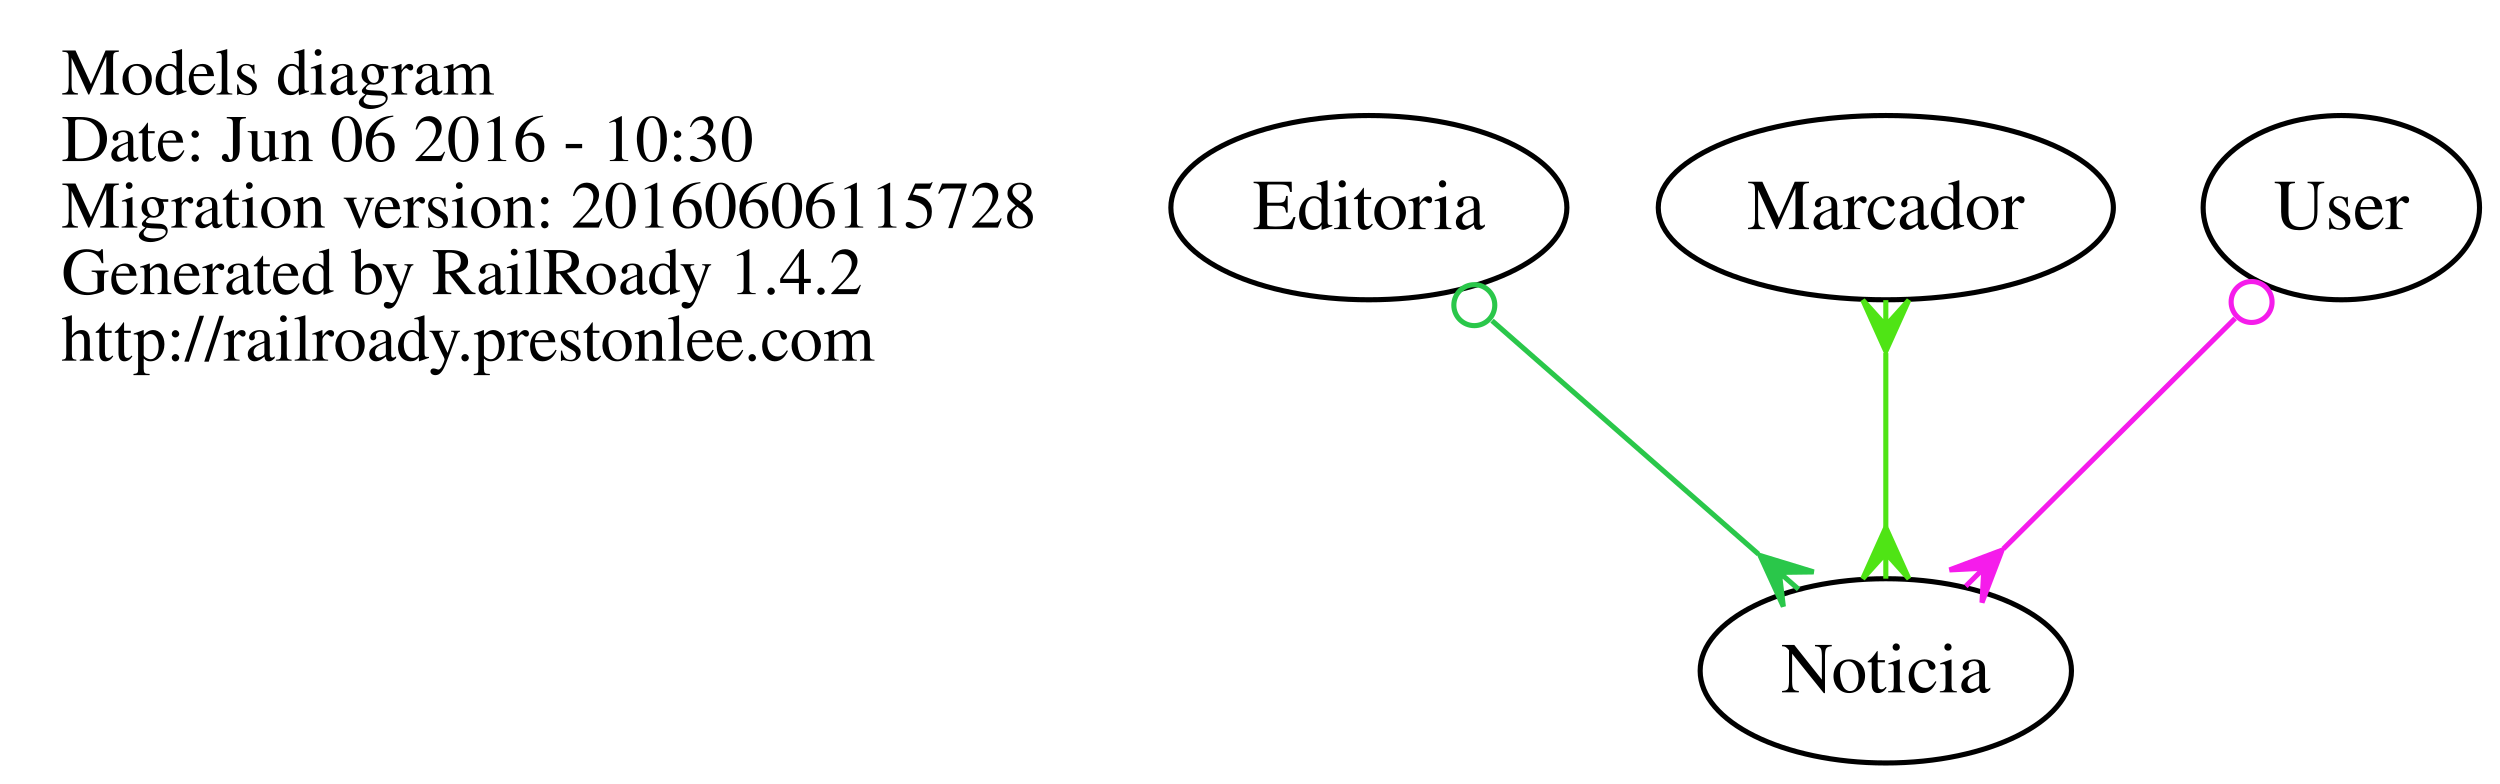
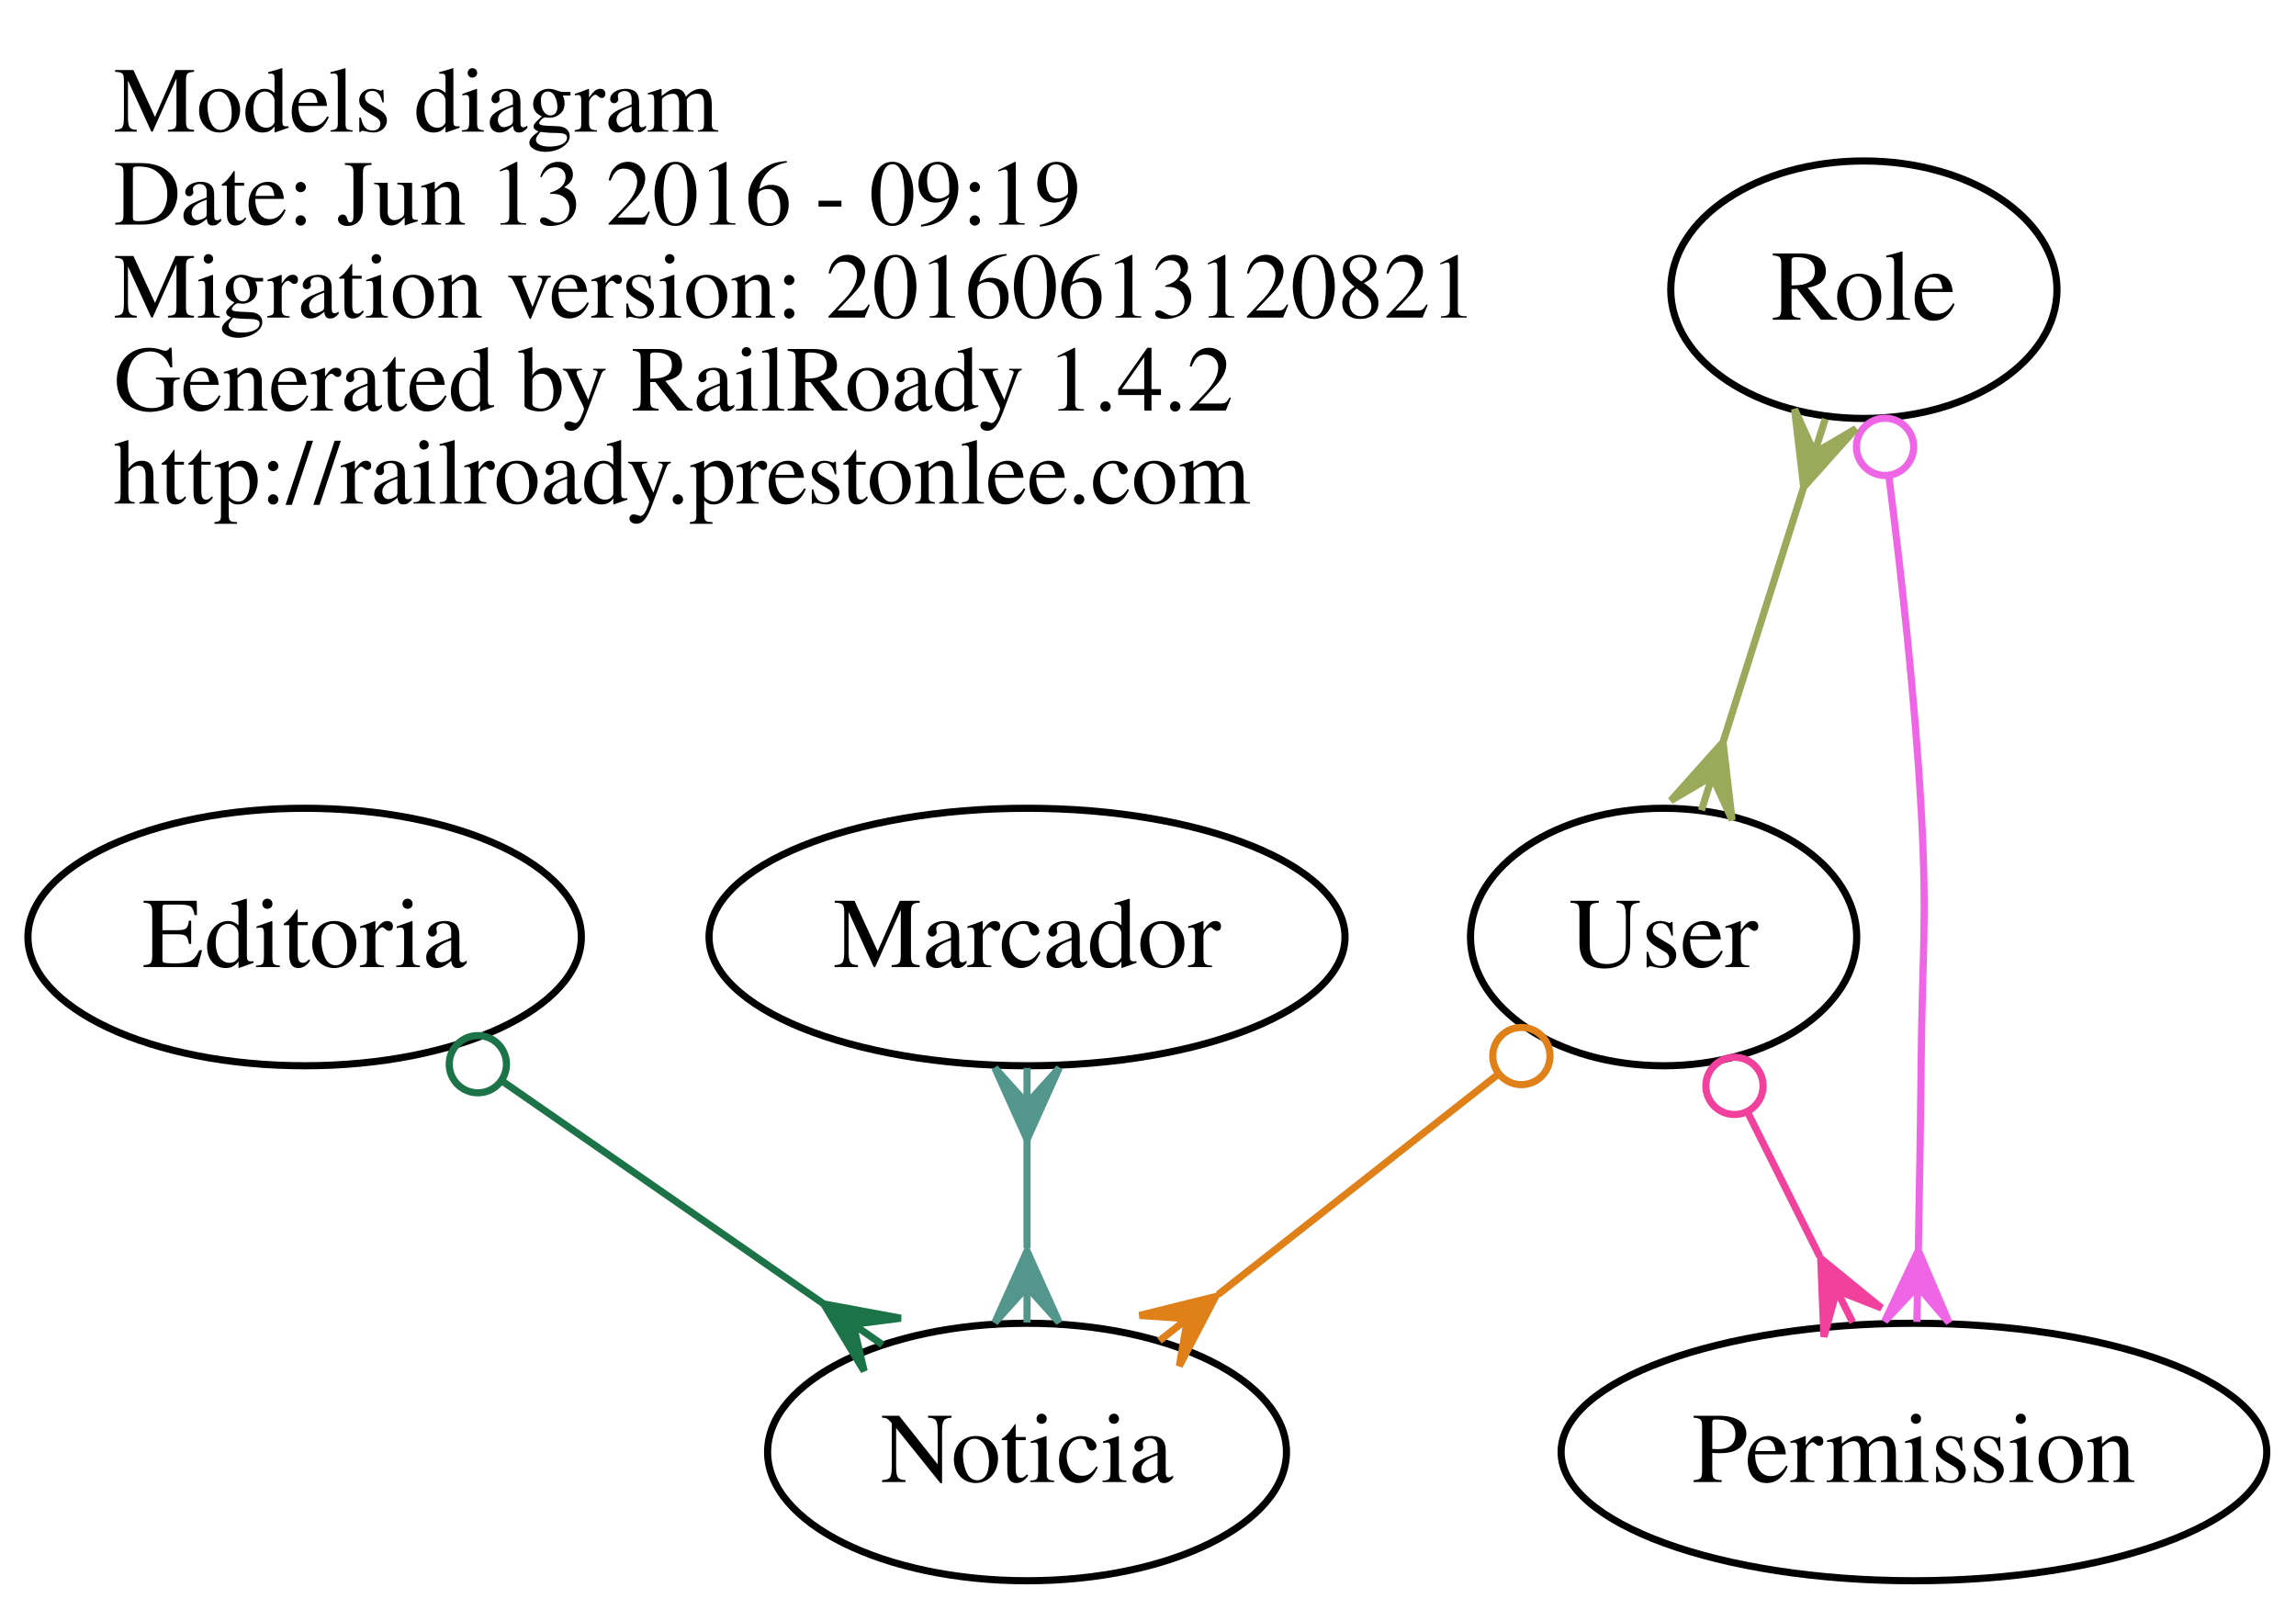
- <svg xmlns="http://www.w3.org/2000/svg" width="488pt" height="153pt" viewBox="0.00 0.00 488.45 153.00">
-   <g id="graph0" class="graph" transform="scale(1 1) rotate(0) translate(4 149)">
-     <polygon fill="none" stroke="none" points="-4,4 -4,-149 484.45,-149 484.45,4 -4,4" />
+ <svg xmlns="http://www.w3.org/2000/svg" width="321pt" height="225pt" viewBox="0.00 0.00 321.01 225.00">
+   <g id="graph0" class="graph" transform="scale(1 1) rotate(0) translate(4 221)">
+     <polygon fill="none" stroke="none" points="-4,4 -4,-221 317.008,-221 317.008,4 -4,4" />
    <g id="node1" class="node">
-       <text text-anchor="start" x="8" y="-130.6" font-family="Times,serif" font-size="13.00">Models diagram</text>
-       <text text-anchor="start" x="8" y="-117.6" font-family="Times,serif" font-size="13.00">Date: Jun 06 2016 - 10:30</text>
-       <text text-anchor="start" x="8" y="-104.6" font-family="Times,serif" font-size="13.00">Migration version: 20160606115728</text>
-       <text text-anchor="start" x="8" y="-91.6" font-family="Times,serif" font-size="13.00">Generated by RailRoady 1.4.2</text>
-       <text text-anchor="start" x="8" y="-78.6" font-family="Times,serif" font-size="13.00">http://railroady.prestonlee.com</text>
+       <text text-anchor="start" x="11.906" y="-202.6" font-family="Times,serif" font-size="13.00">Models diagram</text>
+       <text text-anchor="start" x="11.906" y="-189.6" font-family="Times,serif" font-size="13.00">Date: Jun 13 2016 - 09:19</text>
+       <text text-anchor="start" x="11.906" y="-176.6" font-family="Times,serif" font-size="13.00">Migration version: 20160613120821</text>
+       <text text-anchor="start" x="11.906" y="-163.6" font-family="Times,serif" font-size="13.00">Generated by RailRoady 1.4.2</text>
+       <text text-anchor="start" x="11.906" y="-150.6" font-family="Times,serif" font-size="13.00">http://railroady.prestonlee.com</text>
    </g>
    <g id="node2" class="node">
-       <ellipse fill="none" stroke="black" cx="263.45" cy="-108.5" rx="38.687" ry="18" />
-       <text text-anchor="middle" x="263.45" y="-104.3" font-family="Times,serif" font-size="14.00">Editoria</text>
+       <ellipse fill="none" stroke="black" cx="38.593" cy="-90" rx="38.687" ry="18" />
+       <text text-anchor="middle" x="38.593" y="-85.8" font-family="Times,serif" font-size="14.00">Editoria</text>
    </g>
    <g id="node4" class="node">
-       <ellipse fill="none" stroke="black" cx="364.45" cy="-18" rx="36.273" ry="18" />
-       <text text-anchor="middle" x="364.45" y="-13.8" font-family="Times,serif" font-size="14.00">Noticia</text>
+       <ellipse fill="none" stroke="black" cx="139.593" cy="-18" rx="36.273" ry="18" />
+       <text text-anchor="middle" x="139.593" y="-13.8" font-family="Times,serif" font-size="14.00">Noticia</text>
    </g>
    <g id="edge1" class="edge">
-       <path fill="none" stroke="#2ac74a" d="M287.515,-86.413C303.226,-72.647 323.69,-54.715 339.563,-40.807" />
-       <ellipse fill="none" stroke="#2ac74a" cx="284.051" cy="-89.448" rx="4" ry="4" />
-       <polygon fill="#2ac74a" stroke="#2ac74a" points="339.874,-40.534 350.361,-37.328 343.634,-37.239 347.395,-33.944 347.395,-33.944 347.395,-33.944 343.634,-37.239 344.429,-30.559 339.874,-40.534 339.874,-40.534" />
+       <path fill="none" stroke="#1d7348" d="M66.424,-69.712C80.318,-60.082 97.1,-48.451 111.086,-38.757" />
+       <ellipse fill="none" stroke="#1d7348" cx="62.808" cy="-72.217" rx="4" ry="4" />
+       <polygon fill="#1d7348" stroke="#1d7348" points="111.163,-38.704 121.945,-36.706 115.273,-35.856 119.382,-33.008 119.382,-33.008 119.382,-33.008 115.273,-35.856 116.819,-29.309 111.163,-38.704 111.163,-38.704" />
    </g>
    <g id="node3" class="node">
-       <ellipse fill="none" stroke="black" cx="364.45" cy="-108.5" rx="44.458" ry="18" />
-       <text text-anchor="middle" x="364.45" y="-104.3" font-family="Times,serif" font-size="14.00">Marcador</text>
+       <ellipse fill="none" stroke="black" cx="139.593" cy="-90" rx="44.458" ry="18" />
+       <text text-anchor="middle" x="139.593" y="-85.8" font-family="Times,serif" font-size="14.00">Marcador</text>
    </g>
    <g id="edge2" class="edge">
-       <path fill="none" stroke="#4fe415" d="M364.45,-80.092C364.45,-69.289 364.45,-56.912 364.45,-46.136" />
-       <polygon fill="#4fe415" stroke="#4fe415" points="364.45,-80.436 359.95,-90.436 364.45,-85.436 364.45,-90.436 364.45,-90.436 364.45,-90.436 364.45,-85.436 368.95,-90.436 364.45,-80.436 364.45,-80.436" />
-       <polygon fill="#4fe415" stroke="#4fe415" points="364.45,-46.011 368.95,-36.011 364.45,-41.011 364.45,-36.011 364.45,-36.011 364.45,-36.011 364.45,-41.011 359.95,-36.011 364.45,-46.011 364.45,-46.011" />
+       <path fill="none" stroke="#52968c" d="M139.593,-61.665C139.593,-56.687 139.593,-51.491 139.593,-46.507" />
+       <polygon fill="#52968c" stroke="#52968c" points="139.593,-61.697 135.093,-71.697 139.593,-66.697 139.593,-71.697 139.593,-71.697 139.593,-71.697 139.593,-66.697 144.093,-71.697 139.593,-61.697 139.593,-61.697" />
+       <polygon fill="#52968c" stroke="#52968c" points="139.593,-46.104 144.093,-36.104 139.593,-41.104 139.593,-36.104 139.593,-36.104 139.593,-36.104 139.593,-41.104 135.093,-36.104 139.593,-46.104 139.593,-46.104" />
    </g>
    <g id="node5" class="node">
-       <ellipse fill="none" stroke="black" cx="453.45" cy="-108.5" rx="27" ry="18" />
-       <text text-anchor="middle" x="453.45" y="-104.3" font-family="Times,serif" font-size="14.00">User</text>
+       <ellipse fill="none" stroke="black" cx="263.593" cy="-18" rx="49.329" ry="18" />
+       <text text-anchor="middle" x="263.593" y="-13.8" font-family="Times,serif" font-size="14.00">Permission</text>
+     </g>
+     <g id="node6" class="node">
+       <ellipse fill="none" stroke="black" cx="256.593" cy="-180.5" rx="27" ry="18" />
+       <text text-anchor="middle" x="256.593" y="-176.3" font-family="Times,serif" font-size="14.00">Role</text>
    </g>
    <g id="edge3" class="edge">
-       <path fill="none" stroke="#f51ceb" d="M432.689,-86.856C419.121,-73.364 401.39,-55.733 387.402,-41.824" />
-       <ellipse fill="none" stroke="#f51ceb" cx="435.917" cy="-90.066" rx="4" ry="4" />
-       <polygon fill="#f51ceb" stroke="#f51ceb" points="387.158,-41.581 383.24,-31.338 383.612,-38.055 380.067,-34.529 380.067,-34.529 380.067,-34.529 383.612,-38.055 376.894,-37.72 387.158,-41.581 387.158,-41.581" />
+       <path fill="none" stroke="#ee65e5" d="M260.084,-154.482C261.82,-140.784 263.729,-123.492 264.593,-108 265.484,-92.025 264.744,-87.999 264.593,-72 264.515,-63.682 264.367,-54.63 264.209,-46.4" />
+       <ellipse fill="none" stroke="#ee65e5" cx="259.554" cy="-158.532" rx="4" ry="4" />
+       <polygon fill="#ee65e5" stroke="#ee65e5" points="264.204,-46.182 268.499,-36.092 264.102,-41.184 264,-36.185 264,-36.185 264,-36.185 264.102,-41.184 259.501,-36.277 264.204,-46.182 264.204,-46.182" />
+     </g>
+     <g id="node7" class="node">
+       <ellipse fill="none" stroke="black" cx="228.593" cy="-90" rx="27" ry="18" />
+       <text text-anchor="middle" x="228.593" y="-85.8" font-family="Times,serif" font-size="14.00">User</text>
+     </g>
+     <g id="edge4" class="edge">
+       <path fill="none" stroke="#9ba95a" d="M248.168,-152.871C244.614,-141.637 240.486,-128.591 236.94,-117.383" />
+       <polygon fill="#9ba95a" stroke="#9ba95a" points="248.178,-152.902 246.904,-163.794 249.686,-157.669 251.195,-162.436 251.195,-162.436 251.195,-162.436 249.686,-157.669 255.485,-161.079 248.178,-152.902 248.178,-152.902" />
+       <polygon fill="#9ba95a" stroke="#9ba95a" points="236.897,-117.245 238.171,-106.354 235.389,-112.478 233.88,-107.711 233.88,-107.711 233.88,-107.711 235.389,-112.478 229.59,-109.069 236.897,-117.245 236.897,-117.245" />
+     </g>
+     <g id="edge5" class="edge">
+       <path fill="none" stroke="#df8018" d="M205.401,-70.759C193.424,-61.339 178.753,-49.8 166.304,-40.009" />
+       <ellipse fill="none" stroke="#df8018" cx="208.709" cy="-73.361" rx="4" ry="4" />
+       <polygon fill="#df8018" stroke="#df8018" points="165.962,-39.739 160.884,-30.02 162.032,-36.648 158.102,-33.557 158.102,-33.557 158.102,-33.557 162.032,-36.648 155.32,-37.094 165.962,-39.739 165.962,-39.739" />
+     </g>
+     <g id="edge6" class="edge">
+       <path fill="none" stroke="#f1419d" d="M240.389,-65.409C243.612,-58.963 247.125,-51.937 250.42,-45.348" />
+       <ellipse fill="none" stroke="#f1419d" cx="238.5" cy="-69.187" rx="4" ry="4" />
+       <polygon fill="#f1419d" stroke="#f1419d" points="250.559,-45.068 259.056,-38.136 252.795,-40.596 255.031,-36.124 255.031,-36.124 255.031,-36.124 252.795,-40.596 251.006,-34.111 250.559,-45.068 250.559,-45.068" />
    </g>
  </g>
</svg>
